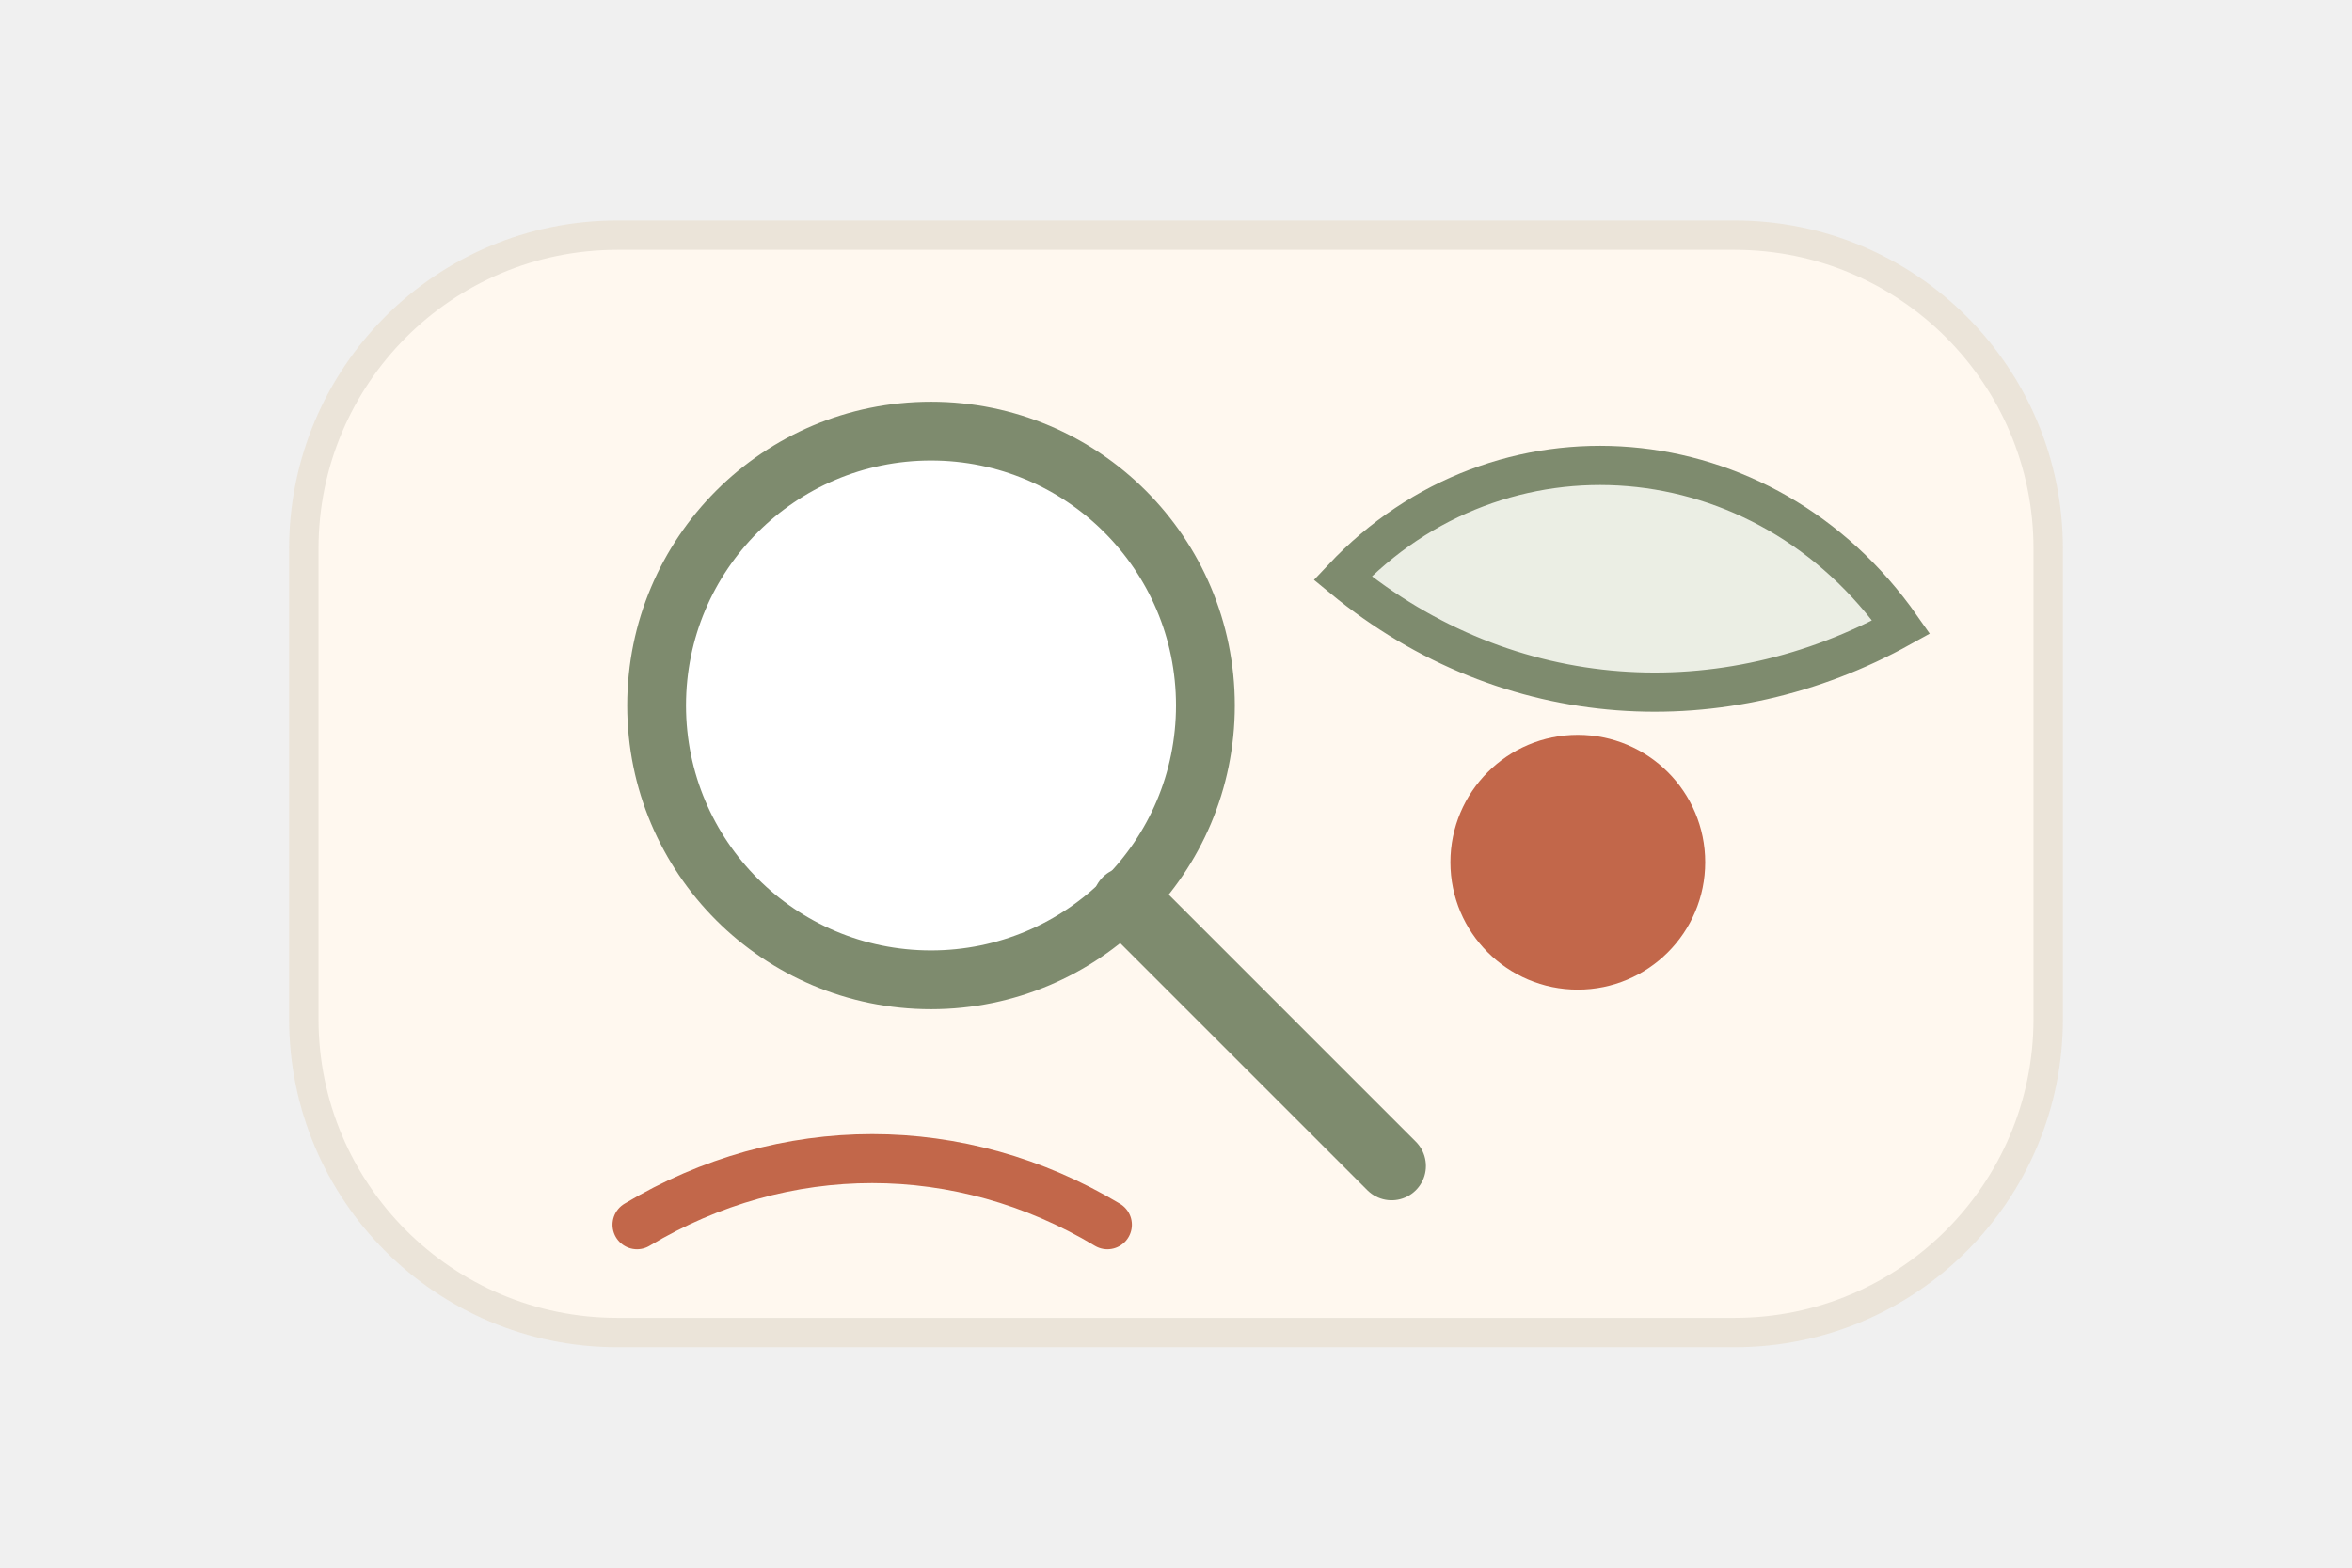
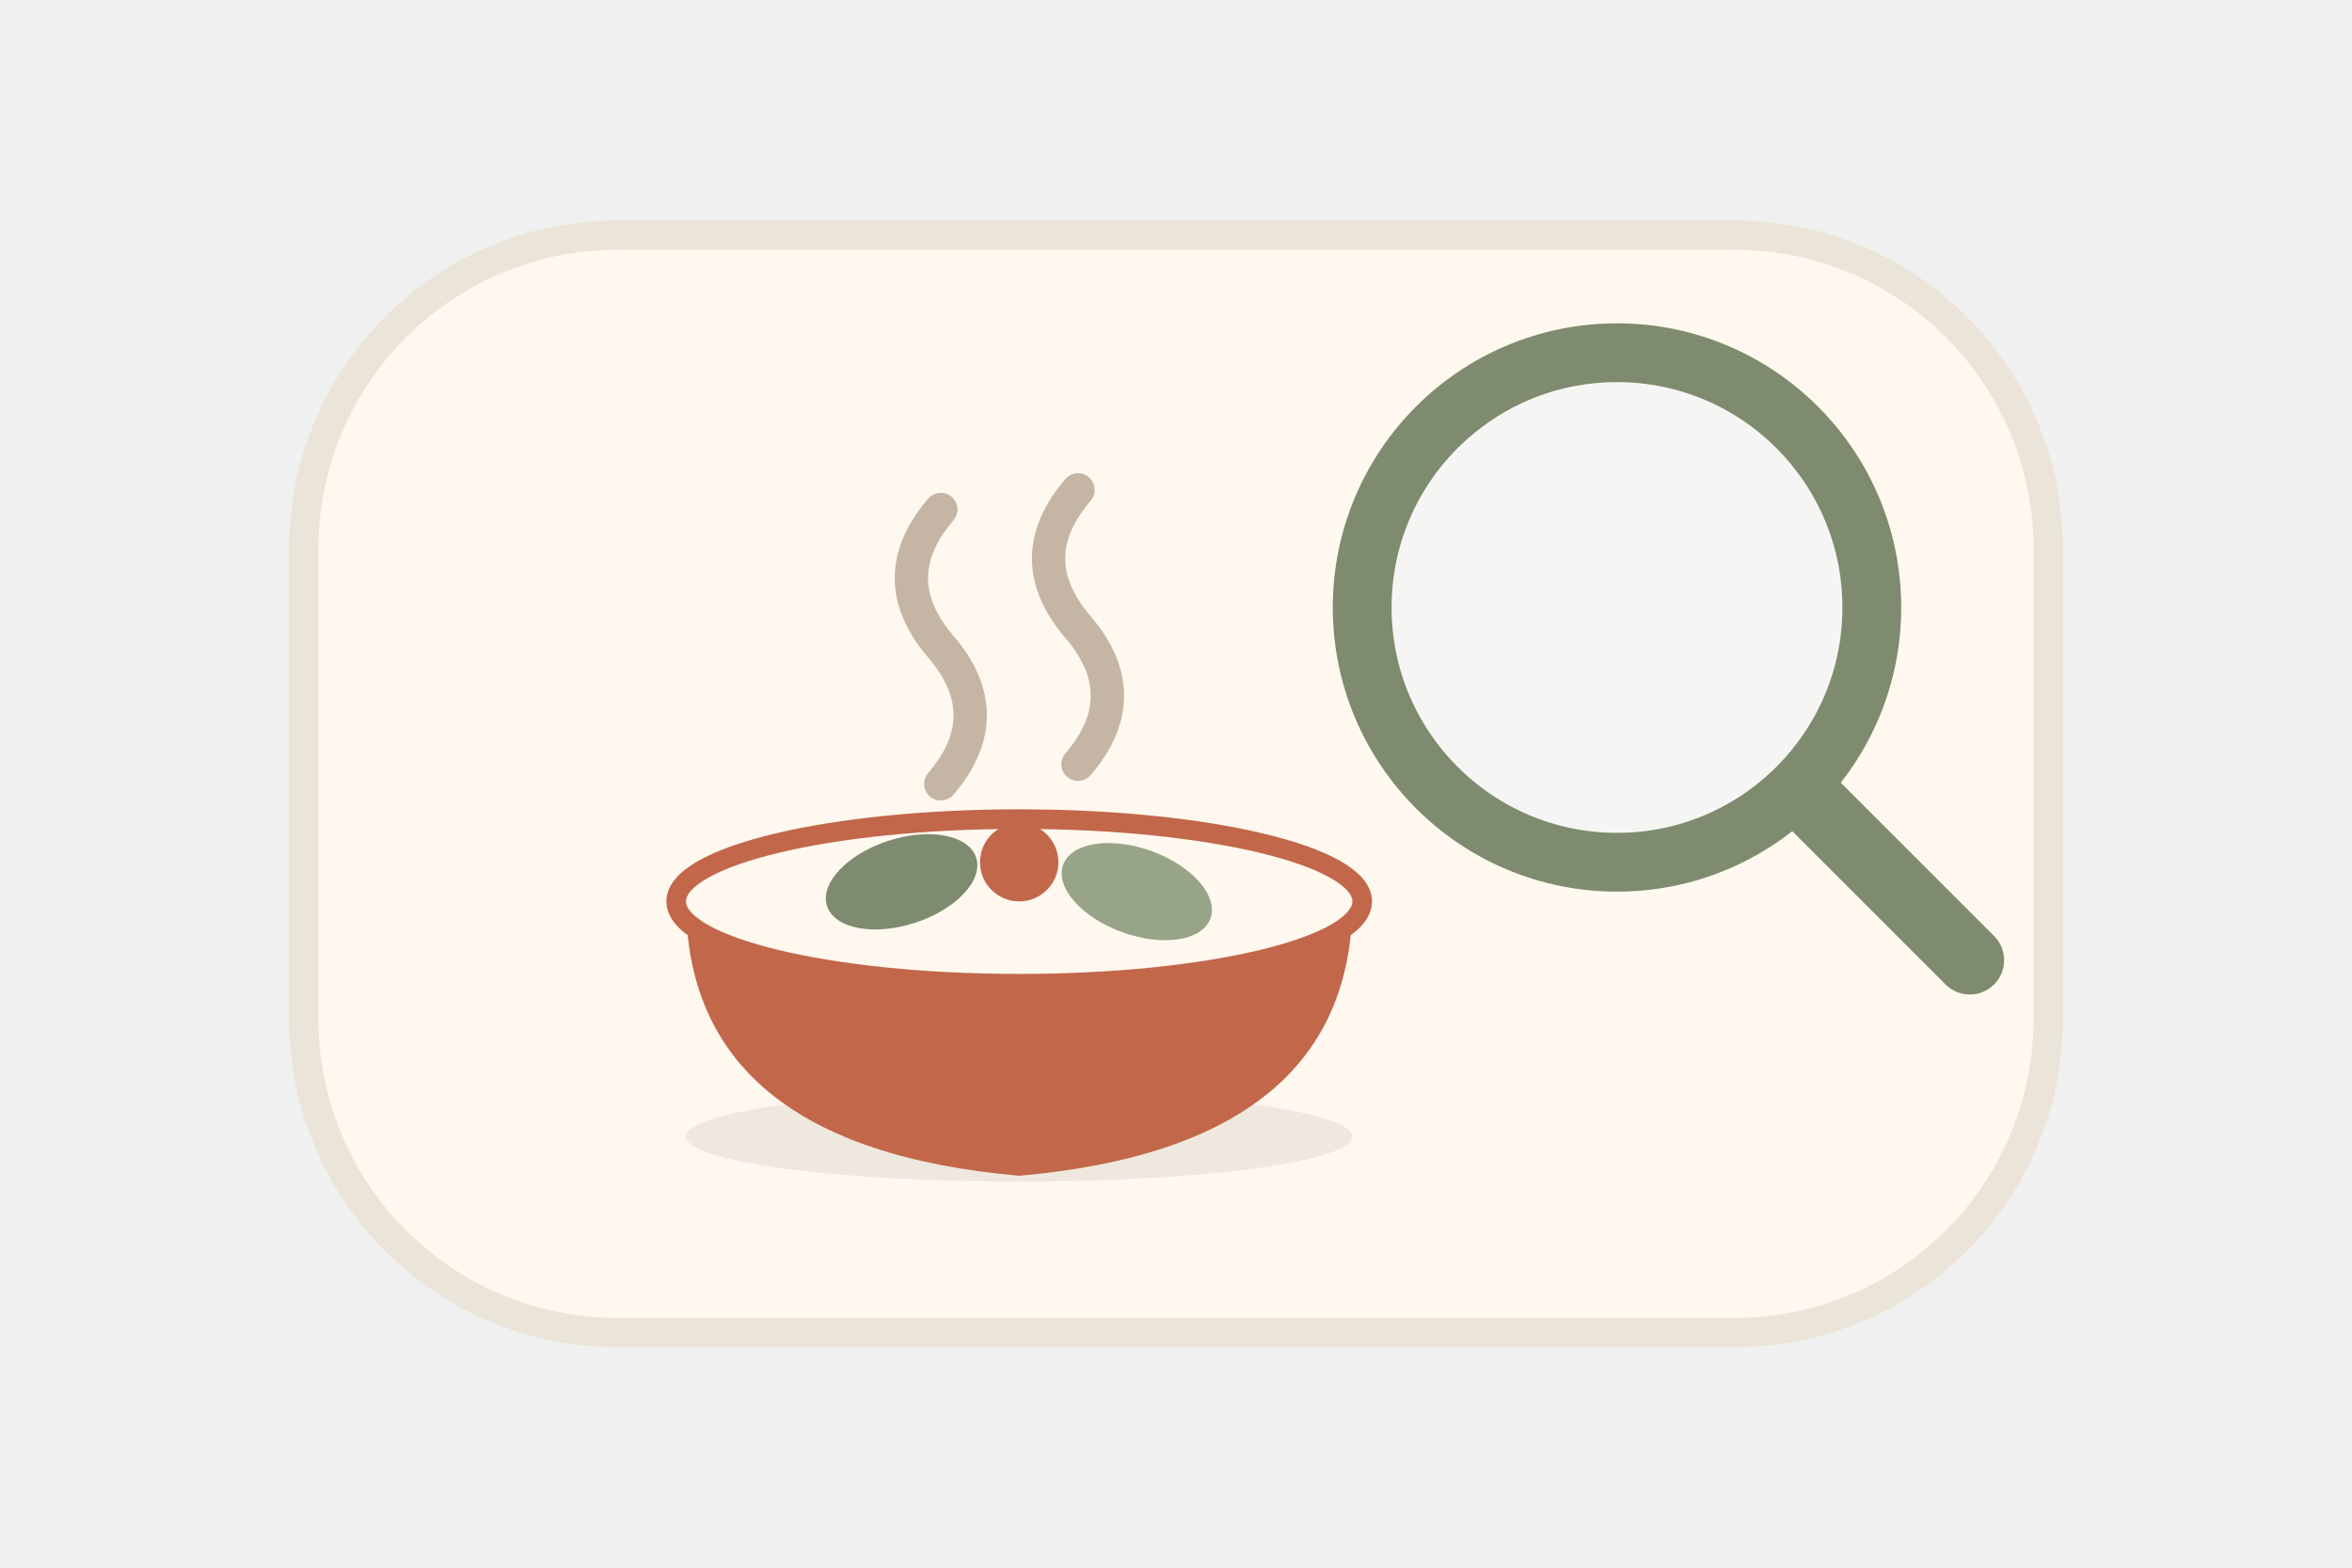
- <svg xmlns="http://www.w3.org/2000/svg" width="240" height="160" viewBox="0 0 240 160" fill="none">
+ <svg xmlns="http://www.w3.org/2000/svg" width="240" height="160" viewBox="0 0 240 160" fill="none" role="img" aria-hidden="true">
  <rect x="31" y="24" width="178" height="112" rx="32" fill="#FFF8EF" stroke="#EBE4D9" stroke-width="3" />
-   <circle cx="95" cy="72" r="28" fill="#FFFFFF" stroke="#7E8B6E" stroke-width="6" />
-   <path d="M115 92L142 119" stroke="#7E8B6E" stroke-width="7" stroke-linecap="round" />
-   <path d="M137 59C153 42 180 44 194 64C176 74 154 73 137 59Z" fill="#EBEEE4" stroke="#7E8B6E" stroke-width="4" />
-   <circle cx="161" cy="88" r="13" fill="#C2674A" />
-   <path d="M65 125C80 116 98 116 113 125" stroke="#C2674A" stroke-width="5" stroke-linecap="round" />
+   <g stroke="#B7A491" stroke-width="3.4" stroke-linecap="round" fill="none" opacity="0.8">
+     <path d="M96 52 q-6 7 0 14 q6 7 0 14" />
+     <path d="M110 50 q-6 7 0 14 q6 7 0 14" />
+   </g>
+   <ellipse cx="104" cy="116" rx="34" ry="4.6" fill="#2A2622" opacity="0.08" />
+   <path d="M70 92 Q70 117 104 120 Q138 117 138 92 Z" fill="#C2674A" />
+   <ellipse cx="104" cy="92" rx="35" ry="8.4" fill="#FFF8EF" stroke="#C2674A" stroke-width="2" />
+   <ellipse cx="92" cy="90" rx="8" ry="4.4" fill="#7E8B6E" transform="rotate(-18 92 90)" />
+   <ellipse cx="116" cy="91" rx="8" ry="4.4" fill="#97A487" transform="rotate(20 116 91)" />
+   <circle cx="104" cy="88" r="4" fill="#C2674A" />
+   <circle cx="165" cy="62" r="26" fill="#FFFFFF" stroke="#7E8B6E" stroke-width="6" />
+   <circle cx="165" cy="62" r="23" fill="#7E8B6E" opacity="0.08" />
+   <path d="M184 81L201 98" stroke="#7E8B6E" stroke-width="7" stroke-linecap="round" />
</svg>
